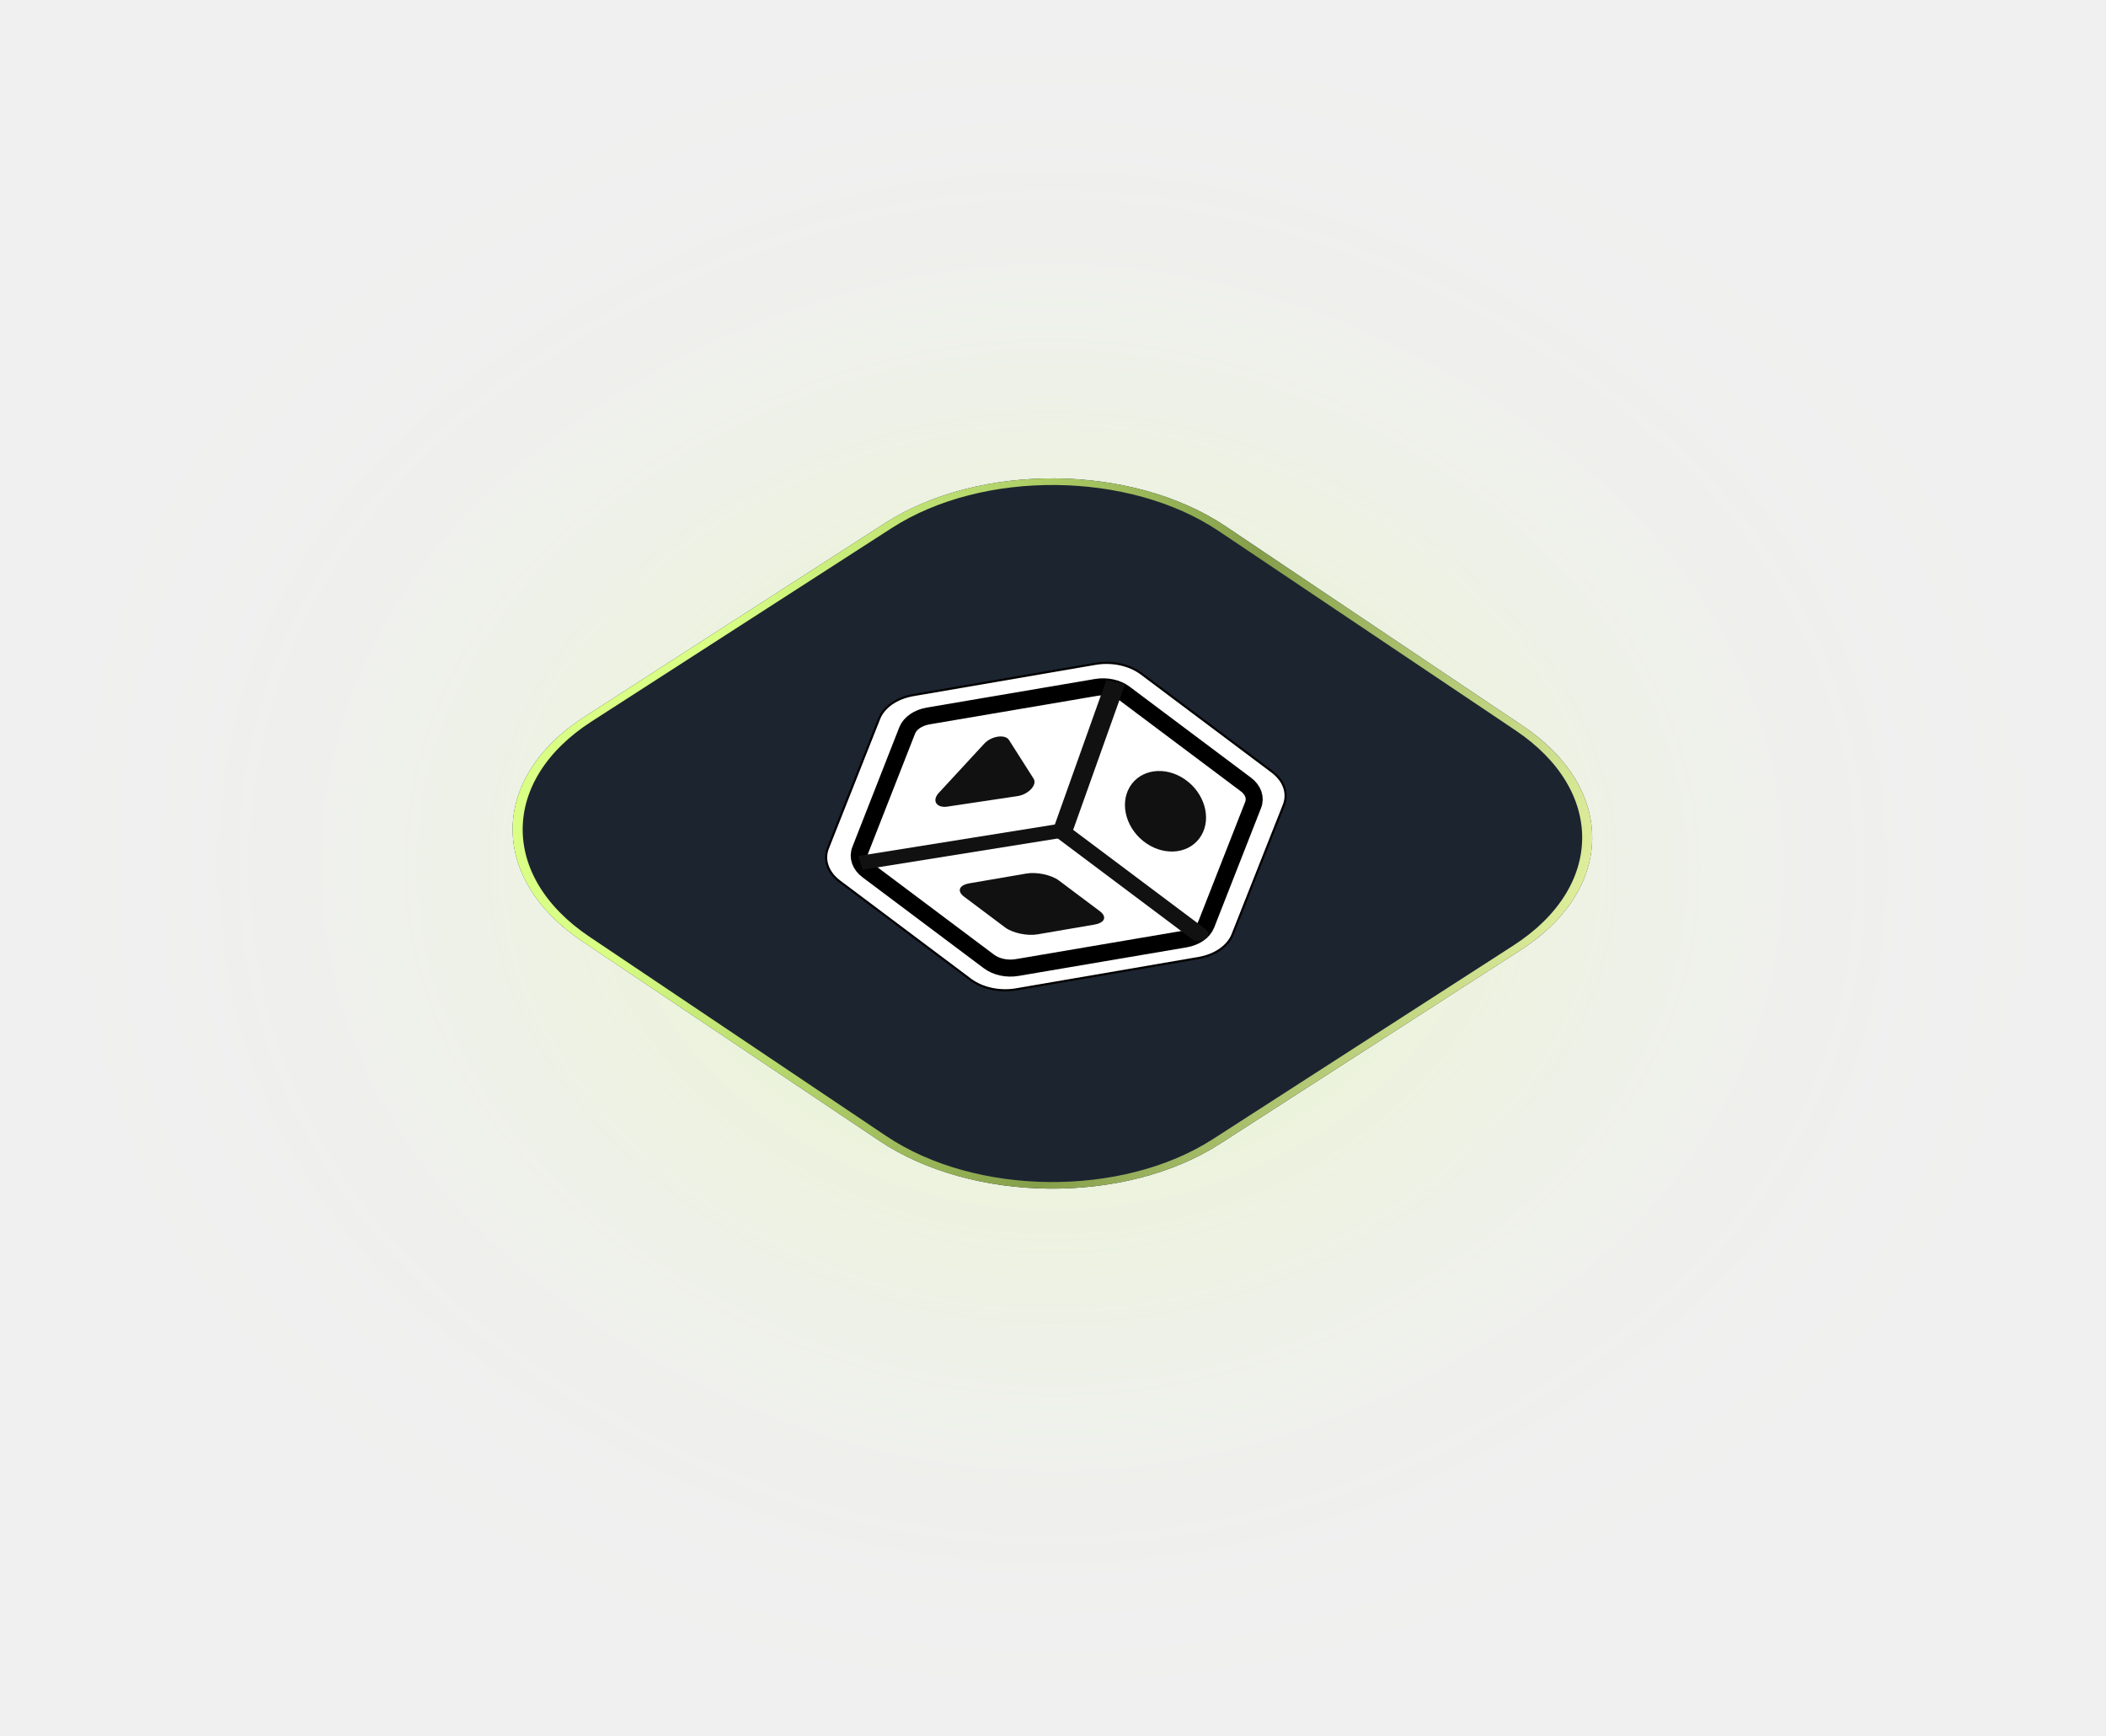
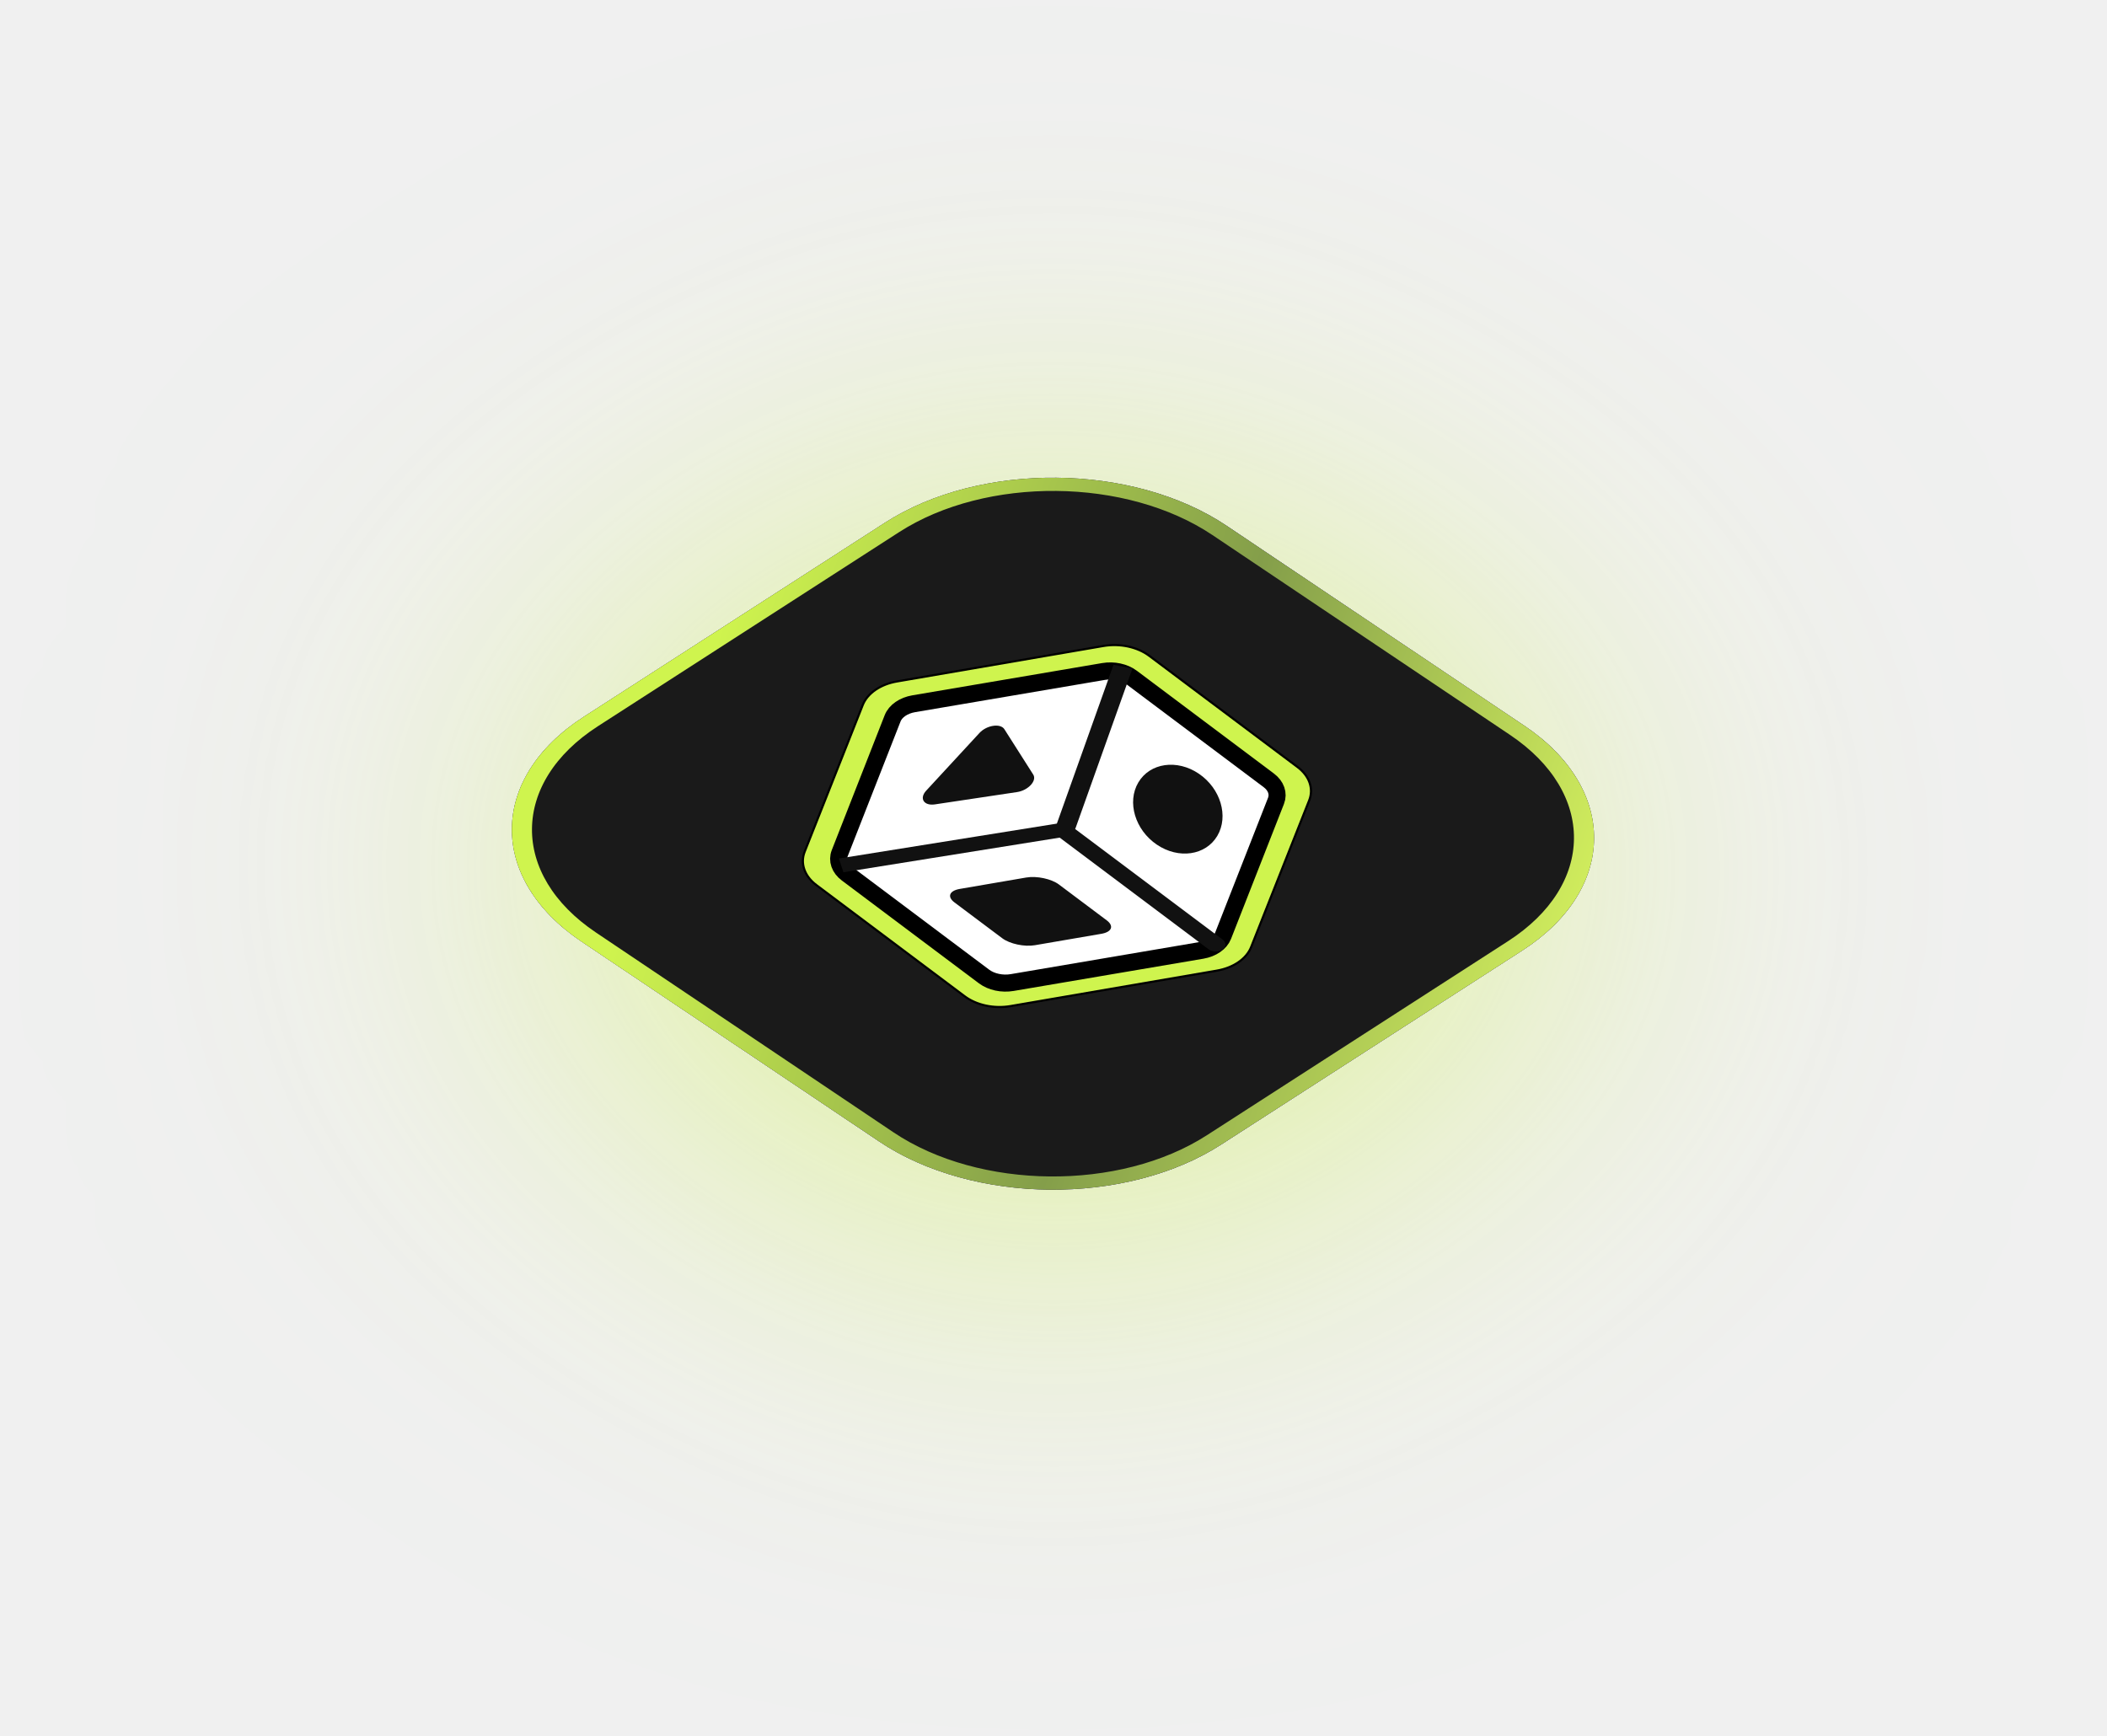
- <svg xmlns="http://www.w3.org/2000/svg" width="495" height="408" viewBox="0 0 495 408" fill="none">
-   <g filter="url(#filter0_d_596_123)">
-     <rect width="180" height="180" rx="48" transform="matrix(0.840571 -0.541701 0.830139 0.557556 97 194.506)" fill="#1C2430" />
-     <rect x="1.671" y="0.016" width="178" height="178" rx="47" transform="matrix(0.840571 -0.541701 0.830139 0.557556 97.2532 195.418)" stroke="url(#paint0_linear_596_123)" stroke-width="2" />
+ <svg xmlns="http://www.w3.org/2000/svg" width="494" height="407" viewBox="0 0 494 407" fill="none">
+   <g filter="url(#filter0_d_2405_89)">
+     <rect width="180" height="180" rx="48" transform="matrix(0.840571 -0.541701 0.830139 0.557556 96.5127 194.057)" fill="#1A1A1A" />
+     <rect x="3.341" y="0.032" width="176" height="176" rx="46" transform="matrix(0.840571 -0.541701 0.830139 0.557556 97.0191 195.881)" stroke="url(#paint0_linear_2405_89)" stroke-width="4" />
  </g>
-   <path d="M214.673 163.397L257.478 156.041C261.355 155.375 265.461 156.252 268.247 158.342L299.01 181.413C301.796 183.503 302.841 186.489 301.75 189.245L289.707 219.673C288.616 222.43 285.556 224.538 281.678 225.204L238.873 232.56C234.996 233.227 230.89 232.35 228.104 230.26L197.341 207.188C194.554 205.098 193.51 202.113 194.601 199.356L206.643 168.928C207.734 166.172 210.795 164.063 214.673 163.397Z" fill="white" stroke="black" stroke-width="0.5" />
-   <path d="M218.184 168.297L257.684 161.582C260.066 161.177 262.585 161.718 264.295 163.001L292.846 184.414C294.557 185.697 295.201 187.528 294.537 189.222L283.526 217.303C282.857 219.009 280.963 220.313 278.564 220.721L239.064 227.436C236.682 227.841 234.164 227.301 232.453 226.018L203.902 204.605C202.192 203.322 201.548 201.49 202.212 199.797L213.223 171.715C213.891 170.01 215.785 168.705 218.184 168.297Z" fill="white" stroke="black" stroke-width="4" />
-   <line y1="-2" x2="42.475" y2="-2" transform="matrix(-1.11733 0.179049 -0.264086 -0.806087 249.164 193.62)" stroke="#111111" stroke-width="4" />
-   <line x1="2" y1="-2" x2="41.59" y2="-2" transform="matrix(-0.8 -0.6 0.823508 -0.567305 284.951 219.604)" stroke="#111111" stroke-width="4" stroke-linecap="round" />
-   <path d="M247.899 193.91C247.585 194.79 248.327 195.697 249.555 195.934C250.784 196.172 252.034 195.651 252.348 194.77L247.899 193.91ZM252.348 194.77L264.474 160.747L260.025 159.886L247.899 193.91L252.348 194.77Z" fill="#111111" />
-   <path d="M231.331 174.82C233.01 173.001 236.245 172.516 237.155 173.946L242.941 183.044C243.851 184.475 241.752 186.747 239.164 187.136L222.696 189.606C220.108 189.994 218.971 188.207 220.65 186.388L231.331 174.82Z" fill="#111111" />
-   <rect width="20" height="20" rx="4" transform="matrix(1.11327 -0.191043 0.8 0.6 223.424 208.399)" fill="#111111" />
-   <ellipse cx="10" cy="10" rx="10" ry="10" transform="matrix(0.447582 -0.75598 0.841422 0.569931 261.051 192.563)" fill="#111111" />
+   <path d="M202.274 165.317C203.365 162.56 206.425 160.452 210.303 159.785L258.674 151.473C262.552 150.806 266.657 151.683 269.444 153.773L304.206 179.845C306.993 181.935 308.037 184.92 306.946 187.676L293.337 222.061C292.246 224.817 289.186 226.926 285.308 227.592L236.937 235.905C233.059 236.571 228.954 235.695 226.168 233.605L191.405 207.533C188.619 205.443 187.574 202.457 188.665 199.701L202.274 165.317Z" fill="#CFF44E" stroke="black" stroke-width="0.5" />
+   <path d="M209.281 168.429C209.95 166.724 211.843 165.419 214.243 165.011L258.722 157.45C261.104 157.045 263.623 157.585 265.333 158.868L297.476 182.976C299.187 184.259 299.831 186.09 299.167 187.783L286.768 219.405C286.1 221.111 284.206 222.416 281.806 222.824L237.326 230.385C234.944 230.79 232.426 230.249 230.715 228.967L198.572 204.859C196.861 203.576 196.218 201.745 196.881 200.052L209.281 168.429Z" fill="white" stroke="black" stroke-width="4" />
+   <line y1="-2" x2="46.722" y2="-2" transform="matrix(-1.11733 0.179049 -0.264086 -0.806087 248.893 192.939)" stroke="#111111" stroke-width="4" />
+   <line x1="2" y1="-2" x2="45.949" y2="-2" transform="matrix(-0.8 -0.6 0.823508 -0.567305 288.259 221.521)" stroke="#111111" stroke-width="4" stroke-linecap="round" />
+   <path d="M247.724 193.302C247.41 194.183 248.152 195.089 249.38 195.327C250.609 195.564 251.86 195.043 252.174 194.163L249.949 193.732L247.724 193.302ZM249.949 193.732L252.174 194.163L265.512 156.737L263.287 156.307L261.063 155.877L247.724 193.302L249.949 193.732Z" fill="#111111" />
+   <path d="M229.655 171.85C231.333 170.032 234.569 169.547 235.478 170.977L242.253 181.629C243.162 183.059 241.064 185.332 238.475 185.72L219.196 188.612C216.608 189 215.471 187.213 217.15 185.394L229.655 171.85Z" fill="#111111" />
+   <rect width="22" height="22" rx="4" transform="matrix(1.11327 -0.191043 0.8 0.6 220.58 209.197)" fill="#111111" />
+   <circle cx="11" cy="11" r="11" transform="matrix(0.447582 -0.75598 0.841422 0.569931 261.969 191.777)" fill="#111111" />
  <defs>
-     <filter id="filter0_d_596_123" x="0.487" y="0.45" width="493.753" height="406.966" filterUnits="userSpaceOnUse" color-interpolation-filters="sRGB">
+     <filter id="filter0_d_2405_89" x="0" y="0" width="493.753" height="406.967" filterUnits="userSpaceOnUse" color-interpolation-filters="sRGB">
      <feFlood flood-opacity="0" result="BackgroundImageFix" />
      <feColorMatrix in="SourceAlpha" type="matrix" values="0 0 0 0 0 0 0 0 0 0 0 0 0 0 0 0 0 0 127 0" result="hardAlpha" />
      <feOffset dy="8" />
      <feGaussianBlur stdDeviation="60" />
      <feComposite in2="hardAlpha" operator="out" />
-       <feColorMatrix type="matrix" values="0 0 0 0 0.856 0 0 0 0 1 0 0 0 0 0.541 0 0 0 0.4 0" />
-       <feBlend mode="normal" in2="BackgroundImageFix" result="effect1_dropShadow_596_123" />
-       <feBlend mode="normal" in="SourceGraphic" in2="effect1_dropShadow_596_123" result="shape" />
+       <feColorMatrix type="matrix" values="0 0 0 0 0.812 0 0 0 0 0.957 0 0 0 0 0.306 0 0 0 0.6 0" />
+       <feBlend mode="normal" in2="BackgroundImageFix" result="effect1_dropShadow_2405_89" />
+       <feBlend mode="normal" in="SourceGraphic" in2="effect1_dropShadow_2405_89" result="shape" />
    </filter>
-     <linearGradient id="paint0_linear_596_123" x1="-18.2" y1="10.597" x2="115.614" y2="220.845" gradientUnits="userSpaceOnUse">
-       <stop offset="0.185" stop-color="#D9FF85" />
+     <linearGradient id="paint0_linear_2405_89" x1="-18.2" y1="10.597" x2="115.614" y2="220.845" gradientUnits="userSpaceOnUse">
+       <stop offset="0.185" stop-color="#CFF44E" />
      <stop offset="0.585" stop-color="#849E4A" />
-       <stop offset="1" stop-color="#F1FFAD" />
+       <stop offset="1" stop-color="#E0FD61" />
    </linearGradient>
  </defs>
</svg>
